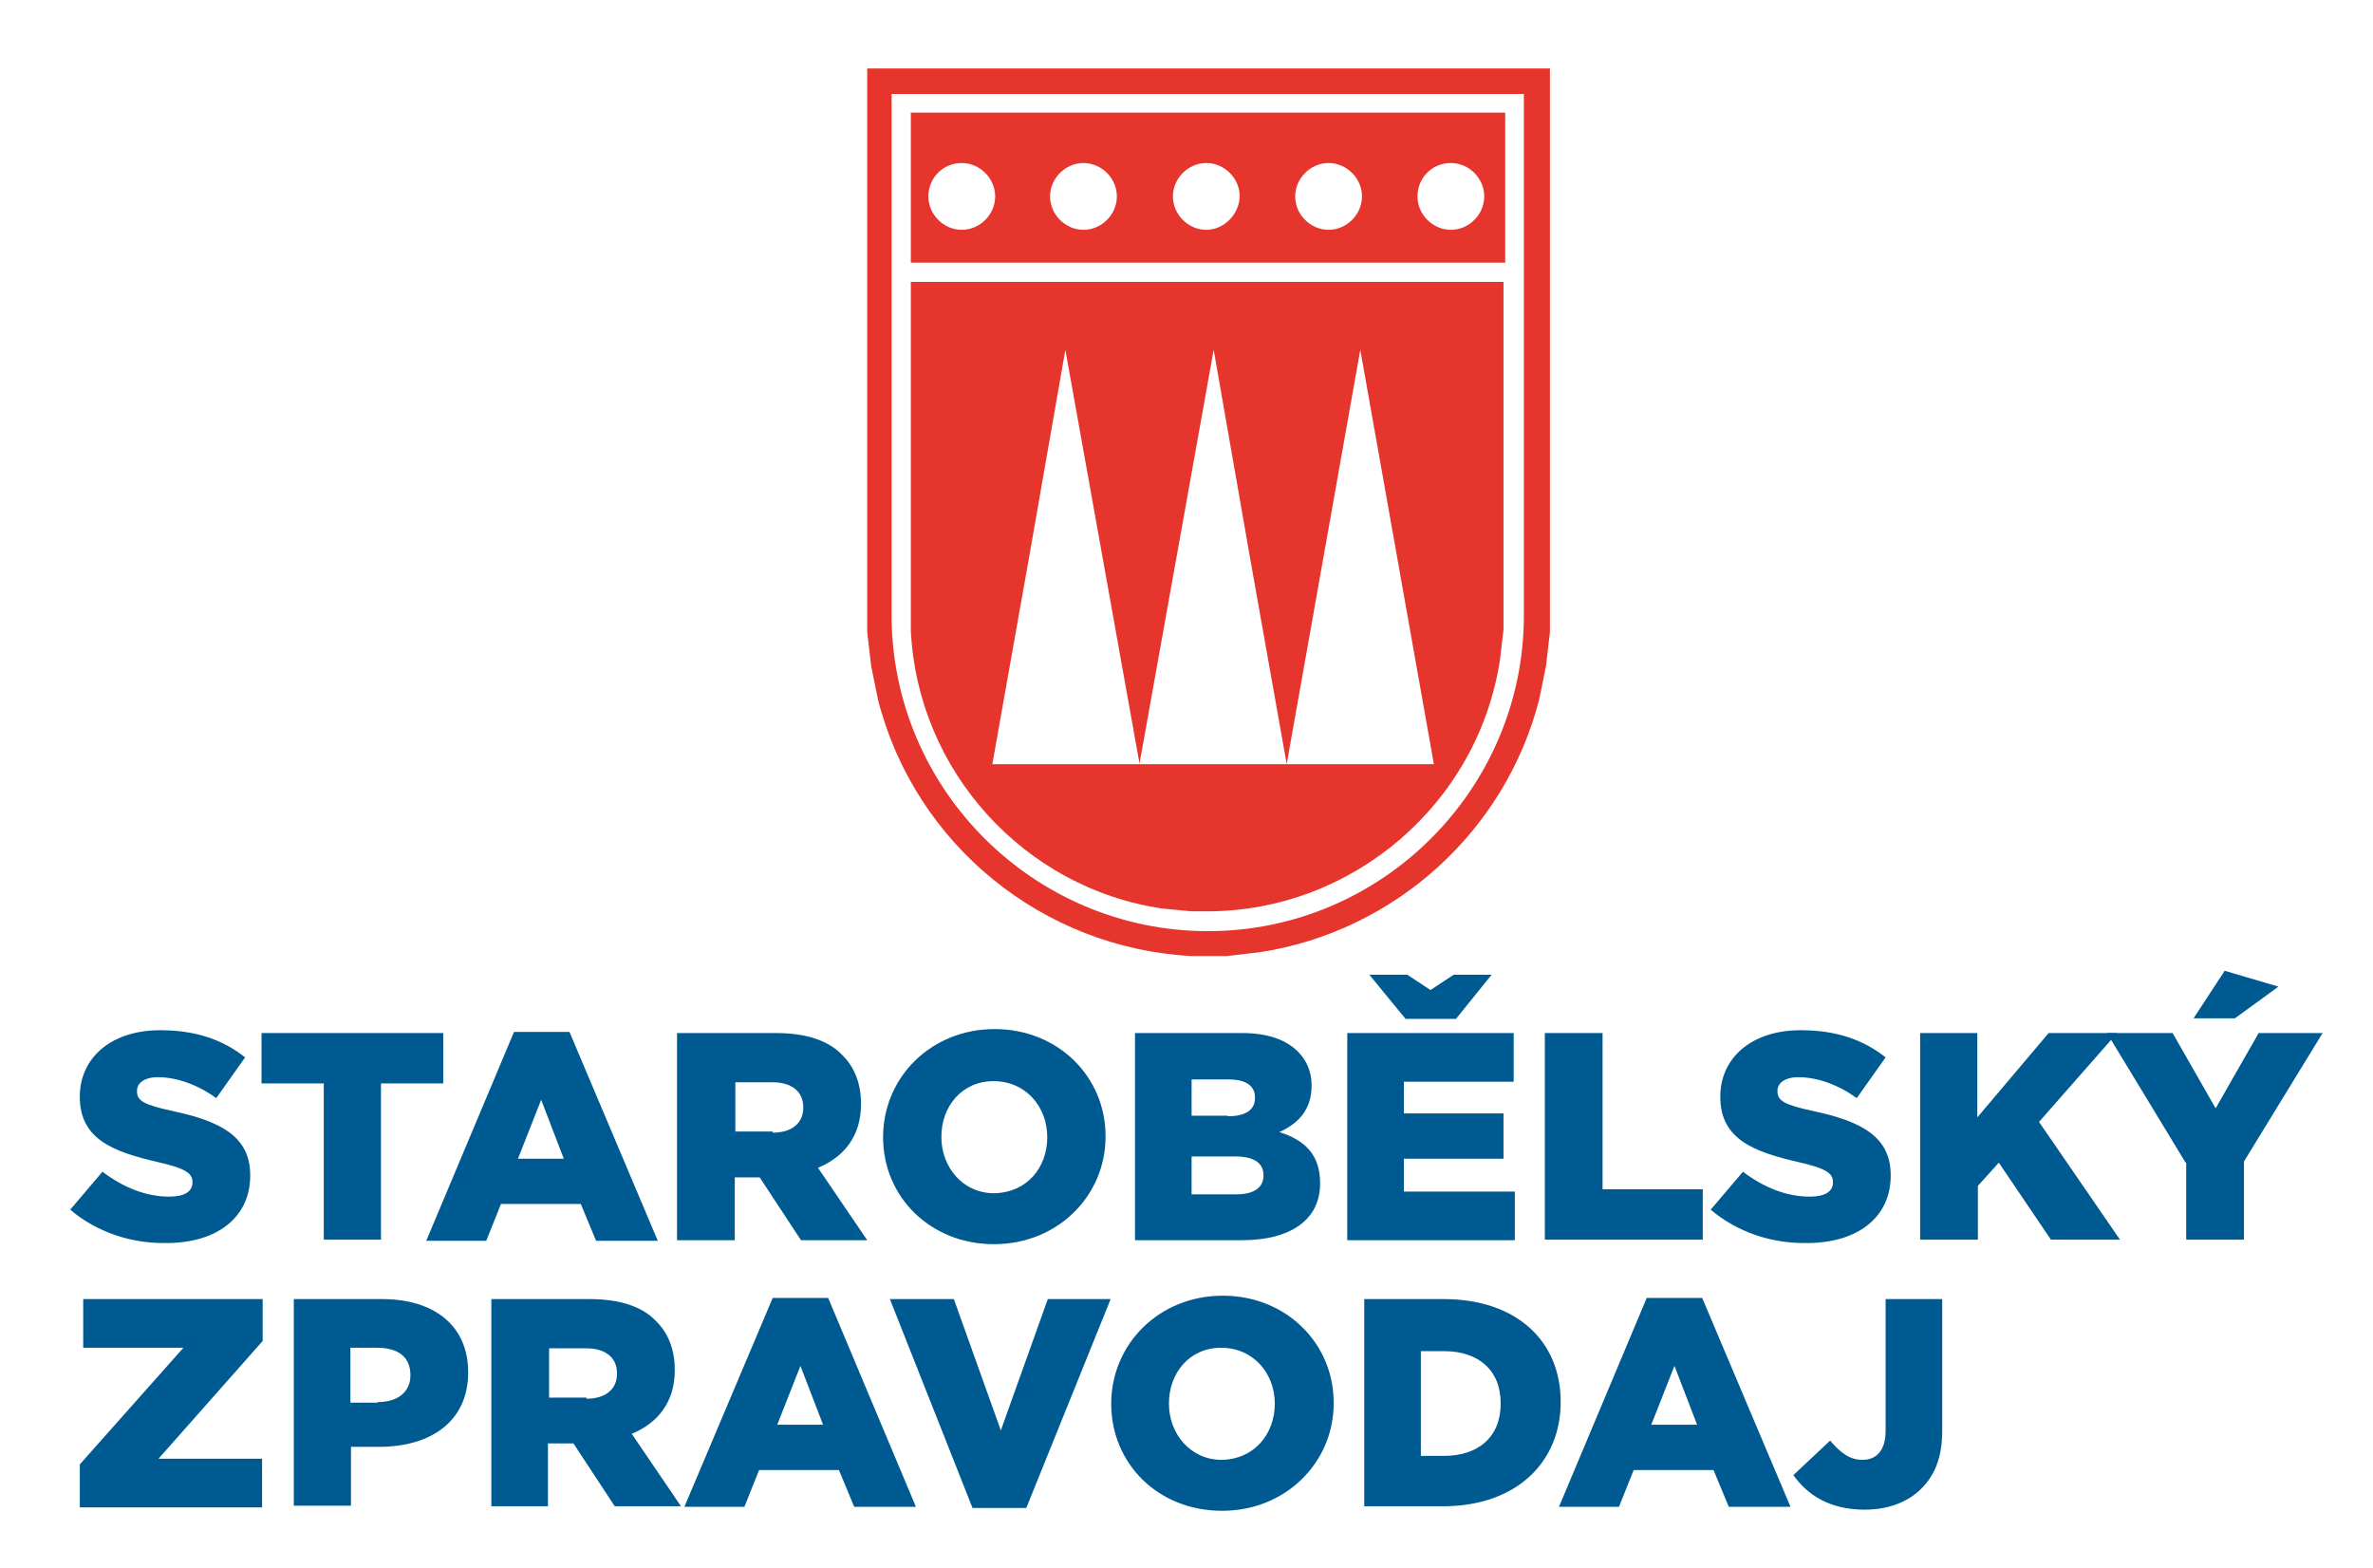
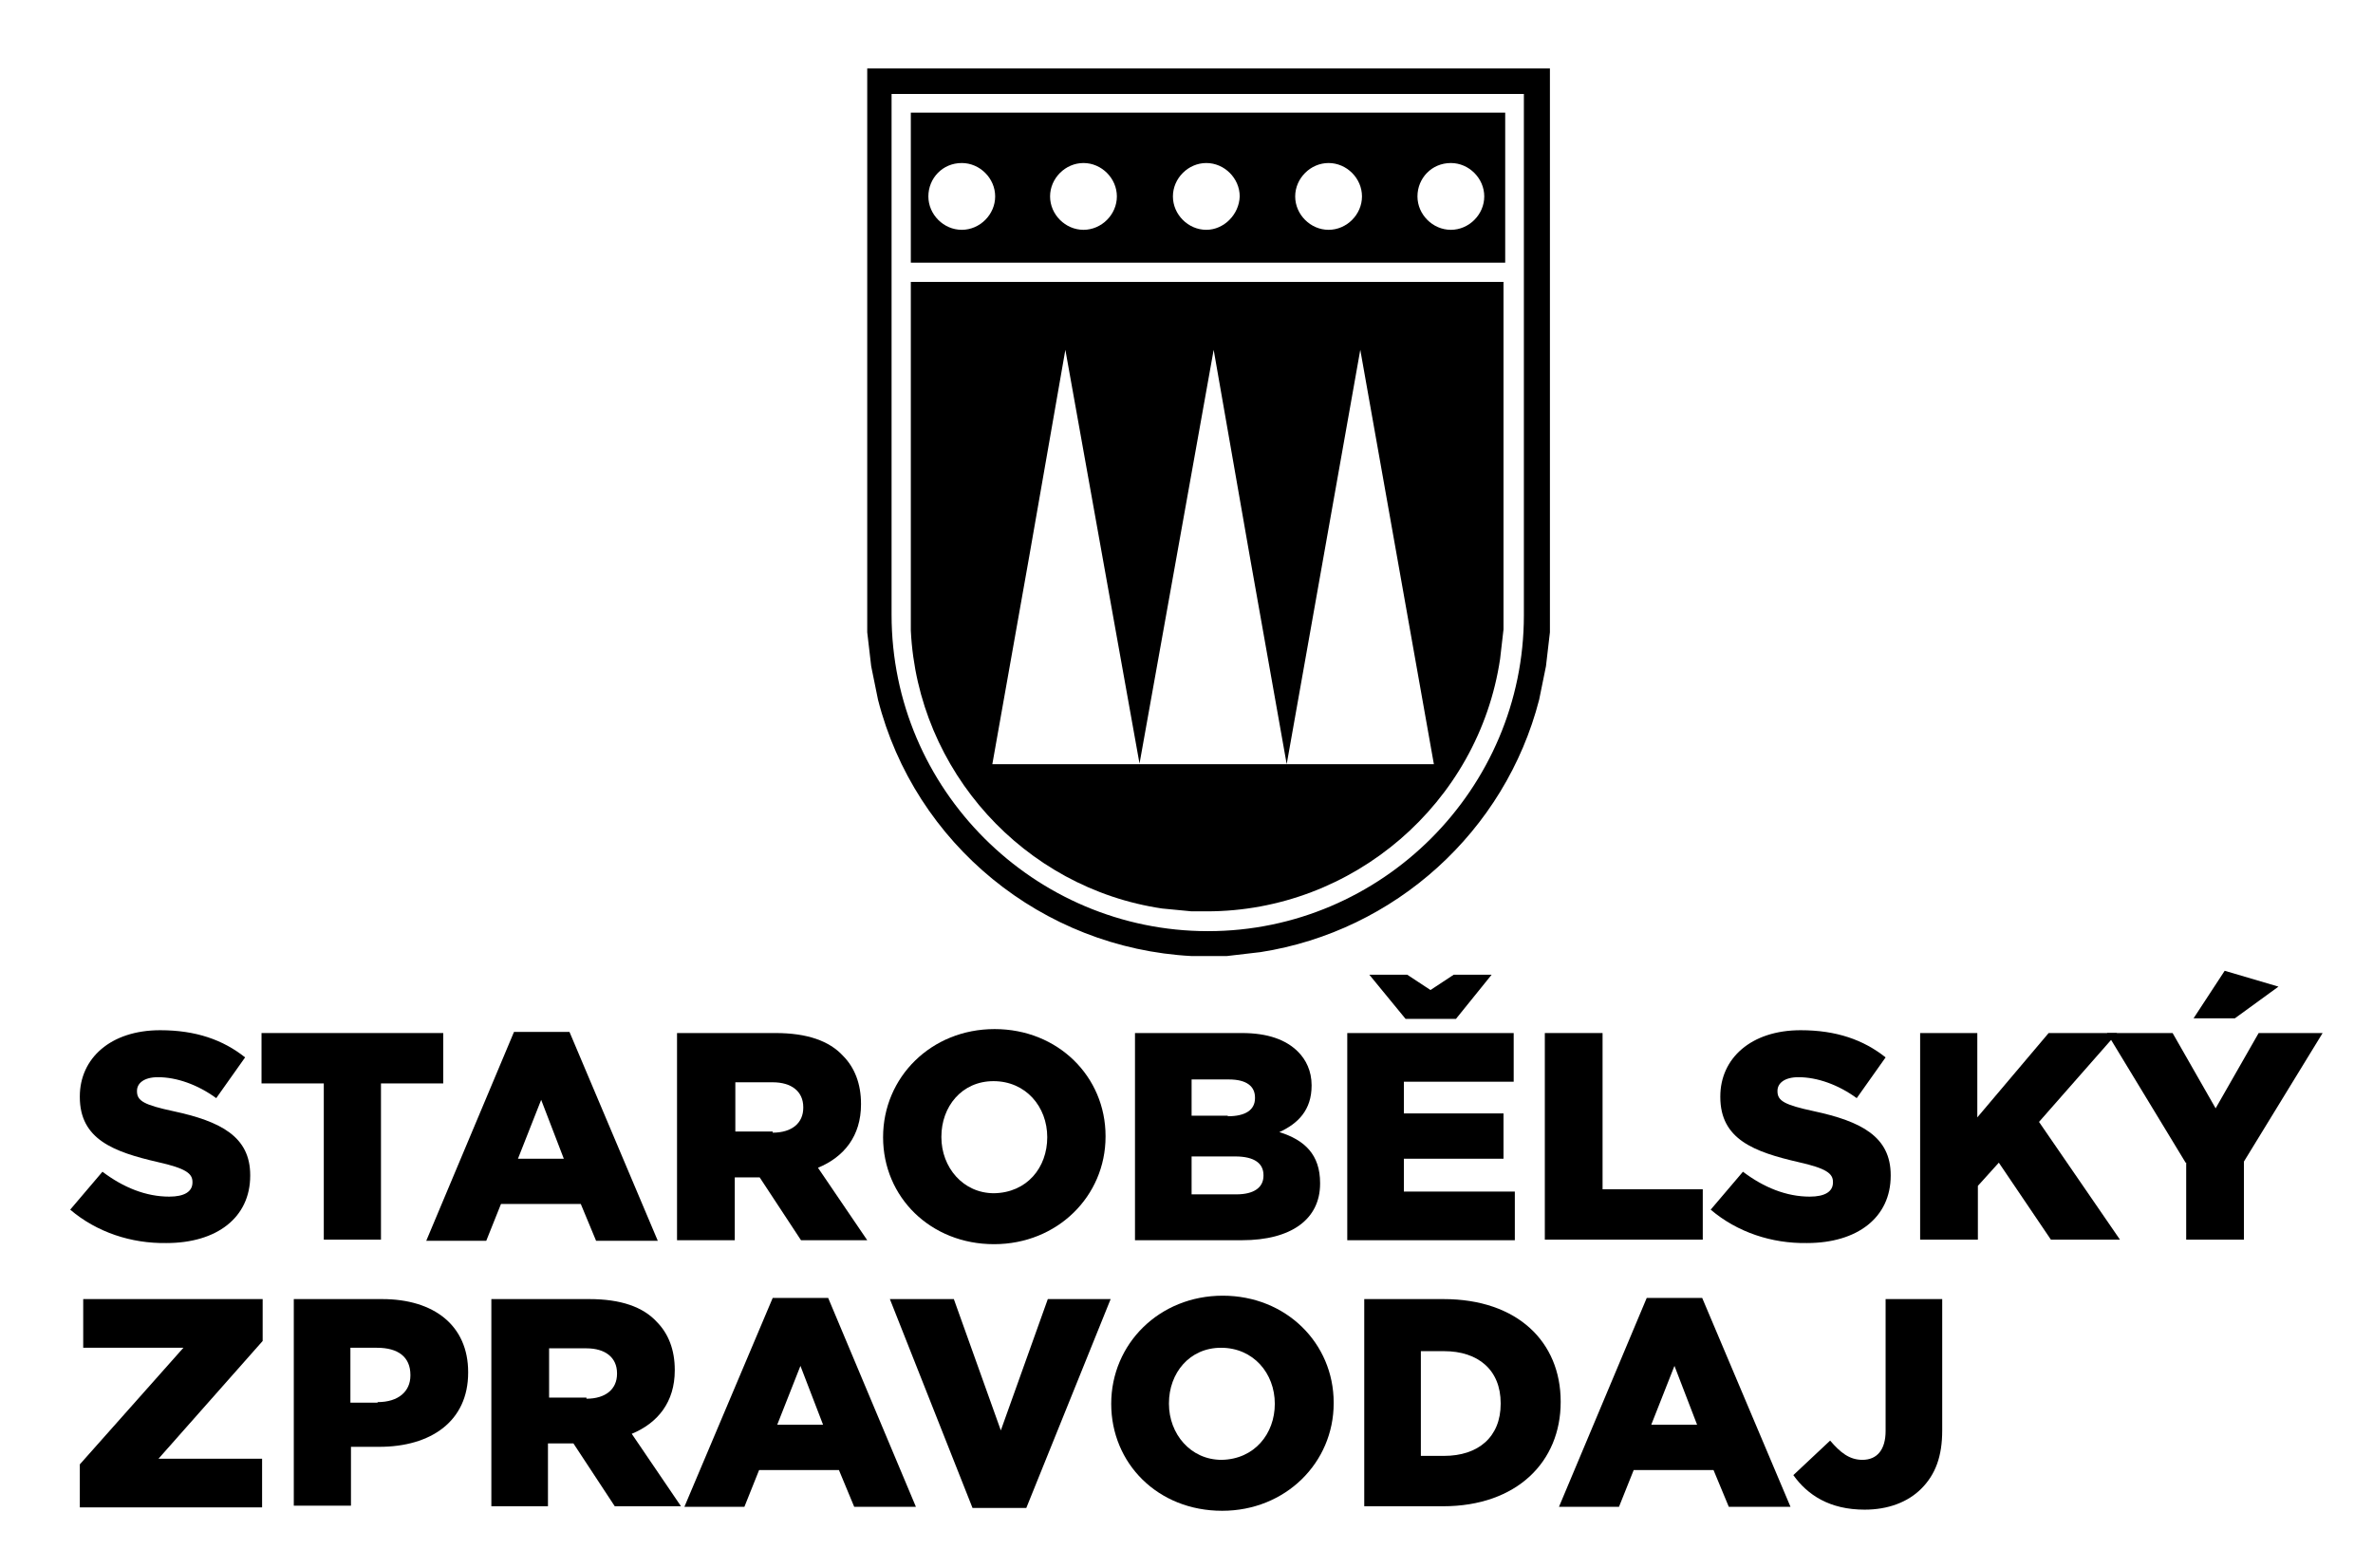
<svg xmlns="http://www.w3.org/2000/svg" version="1.1" x="0px" y="0px" viewBox="0 0 419.2 276.9" style="enable-background:new 0 0 419.2 276.9;" xml:space="preserve">
  <style type="text/css">
- 	.st0{fill:#E5352C;}
- 	.st1{fill:#005A92;}
+ 	.st0{fill:#000000;}
+ 	.st1{fill:#000000;}
</style>
  <g id="Vrstva_1">
</g>
  <g id="Vrstva_2">
    <g id="Vrstva_1_1_">
      <g>
        <path class="st0" d="M265.6,111.2v-2.7V49.8H160.9v58.9v2.7c1.2,24.8,20,45.5,44.4,49.1l5.2,0.5h2.7c25.8,0,48-19.1,51.8-44.6     L265.6,111.2z M227.3,135L227.3,135L227.3,135h-26h-26l6.5-36.6l6.4-36.6l13.1,73.1l13.1-73.1l6.4,36.6L227.3,135l6.5-36.6     l6.5-36.6l6.5,36.6l6.5,36.6H227.3z" />
        <path class="st0" d="M265.9,19.9h-105v26.5h105V19.9z M169.9,40.6c-3.2,0-5.9-2.7-5.9-5.9c0-3.2,2.5-5.9,5.9-5.9     c3.2,0,5.9,2.7,5.9,5.9C175.8,37.9,173.1,40.6,169.9,40.6z M191.4,40.6c-3.2,0-5.9-2.7-5.9-5.9c0-3.2,2.7-5.9,5.9-5.9     c3.2,0,5.9,2.7,5.9,5.9C197.3,37.9,194.6,40.6,191.4,40.6z M213.1,40.6c-3.2,0-5.9-2.7-5.9-5.9c0-3.2,2.7-5.9,5.9-5.9     c3.2,0,5.9,2.7,5.9,5.9C218.9,37.9,216.2,40.6,213.1,40.6z M234.7,40.6c-3.2,0-5.9-2.7-5.9-5.9c0-3.2,2.7-5.9,5.9-5.9     c3.2,0,5.9,2.7,5.9,5.9C240.6,37.9,237.9,40.6,234.7,40.6z M256.3,40.6c-3.2,0-5.9-2.7-5.9-5.9c0-3.2,2.5-5.9,5.9-5.9     c3.2,0,5.9,2.7,5.9,5.9C262.2,37.9,259.5,40.6,256.3,40.6z" />
        <path class="st0" d="M271.9,123.6l1.2-5.9l0.7-6V12.1H153.2v99.6l0.7,6l1.2,5.9c6.5,25.5,29,43.9,55.4,45.3h6.2l6-0.7     C246.4,164.5,265.9,146.9,271.9,123.6z M213.4,164.5c-30.7,0-55.9-25-55.9-55.9V16.6h111.7v92.1     C269.2,139.4,244.1,164.5,213.4,164.5z" />
      </g>
      <g>
        <path class="st1" d="M12.4,213.7l5.7-6.7c3.7,2.8,7.7,4.4,11.8,4.4c2.7,0,4.1-0.9,4.1-2.5v-0.1c0-1.5-1.2-2.4-6.1-3.5     c-7.8-1.8-13.8-4-13.8-11.5v-0.1c0-6.7,5.4-11.7,14.2-11.7c6.3,0,11.1,1.7,15,4.8l-5.1,7.2c-3.3-2.4-7-3.7-10.3-3.7     c-2.5,0-3.7,1.1-3.7,2.4v0.1c0,1.7,1.3,2.4,6.4,3.5c8.4,1.8,13.6,4.5,13.6,11.3v0.1c0,7.4-5.9,11.9-14.8,11.9     C23.2,219.7,17.1,217.7,12.4,213.7z" />
        <path class="st1" d="M57.2,191.4h-11v-8.9h32.1v8.9h-11V219H57.2L57.2,191.4L57.2,191.4z" />
        <path class="st1" d="M90.8,182.3h9.8l15.6,36.9h-10.9l-2.7-6.5H88.5l-2.6,6.5H75.3L90.8,182.3z M99.6,204.7l-4-10.4l-4.1,10.4     H99.6z" />
        <path class="st1" d="M119.7,182.5H137c5.6,0,9.5,1.4,11.9,4c2.1,2.1,3.2,5,3.2,8.5v0.1c0,5.6-3,9.3-7.6,11.2l8.7,12.8h-11.7     l-7.3-11.1h-4.4v11.1h-10.2V182.5z M136.5,200.1c3.4,0,5.4-1.7,5.4-4.4v-0.1c0-2.8-2.1-4.4-5.4-4.4h-6.6v8.7h6.6V200.1z" />
        <path class="st1" d="M156,200.9L156,200.9c0-10.6,8.5-19.1,19.7-19.1s19.6,8.4,19.6,18.9v0.1c0,10.5-8.5,19-19.7,19     C164.4,219.8,156,211.5,156,200.9z M185,200.9L185,200.9c0-5.4-3.8-9.9-9.5-9.9c-5.6,0-9.2,4.5-9.2,9.8v0.1     c0,5.3,3.8,9.9,9.3,9.9C181.4,210.7,185,206.3,185,200.9z" />
        <path class="st1" d="M200.6,182.5h18.8c4.6,0,7.8,1.2,9.9,3.3c1.4,1.4,2.4,3.4,2.4,5.9v0.1c0,4.3-2.4,6.7-5.7,8.2     c4.5,1.4,7.2,4,7.2,9v0.1c0,6.3-5.1,10-13.8,10h-18.9v-36.6H200.6z M216.9,197.2c3.1,0,4.8-1.1,4.8-3.2v-0.1c0-2-1.5-3.2-4.6-3.2     h-6.6v6.4h6.4V197.2z M218.4,211c3.1,0,4.8-1.2,4.8-3.3v-0.1c0-2-1.5-3.3-5-3.3h-7.7v6.7H218.4z" />
        <path class="st1" d="M238,182.5h29.4v8.6H248v5.6h17.6v8H248v5.8h19.6v8.6H238V182.5z M257.2,180h-8.9l-6.4-7.8h6.7l4.1,2.7     l4.1-2.7h6.7L257.2,180z" />
        <path class="st1" d="M272.9,182.5h10.2v27.6h17.7v8.9h-27.9V182.5z" />
        <path class="st1" d="M302.2,213.7l5.7-6.7c3.7,2.8,7.7,4.4,11.8,4.4c2.7,0,4.1-0.9,4.1-2.5v-0.1c0-1.5-1.2-2.4-6.1-3.5     c-7.8-1.8-13.8-4-13.8-11.5v-0.1c0-6.7,5.4-11.7,14.2-11.7c6.3,0,11.1,1.7,15,4.8L328,194c-3.3-2.4-7-3.7-10.3-3.7     c-2.5,0-3.7,1.1-3.7,2.4v0.1c0,1.7,1.3,2.4,6.4,3.5c8.4,1.8,13.6,4.5,13.6,11.3v0.1c0,7.4-5.9,11.9-14.8,11.9     C313,219.7,306.9,217.7,302.2,213.7z" />
        <path class="st1" d="M339.1,182.5h10.2v14.9l12.6-14.9H374l-13.8,15.7l14.3,20.8h-12.2l-9.2-13.6l-3.7,4.1v9.5h-10.2v-36.5H339.1     z" />
        <g>
          <path class="st1" d="M386.1,205.4l-13.9-22.9h11.6l7.6,13.3l7.6-13.3h11.3l-13.9,22.7V219h-10.2V205.4z M393,171.5l9.5,2.8      l-7.7,5.6h-7.3L393,171.5z" />
        </g>
      </g>
      <g>
        <path class="st1" d="M14.1,258.7l18.3-20.6H14.7v-8.6h31.7v7.4L28,257.7h18.3v8.6H14.1V258.7z" />
        <path class="st1" d="M51.8,229.5h15.7c9.2,0,15.2,4.7,15.2,12.9v0.1c0,8.6-6.6,13.1-15.7,13.1h-5V266H51.9v-36.5H51.8z      M66.7,247.7c3.7,0,5.8-1.9,5.8-4.7v-0.1c0-3.2-2.2-4.8-5.9-4.8h-4.7v9.7H66.7z" />
        <path class="st1" d="M86.9,229.5h17.2c5.6,0,9.5,1.4,11.9,4c2.1,2.1,3.2,5,3.2,8.5v0.1c0,5.6-3,9.3-7.6,11.2l8.7,12.8h-11.7     l-7.3-11.1h-4.5v11.1H86.8v-36.6H86.9z M103.6,247.1c3.4,0,5.4-1.7,5.4-4.4v-0.1c0-2.8-2.1-4.4-5.4-4.4H97v8.7h6.6V247.1z" />
        <path class="st1" d="M136.5,229.3h9.8l15.5,36.9h-10.9l-2.7-6.5h-14.1l-2.6,6.5h-10.6L136.5,229.3z M145.4,251.7l-4-10.4     l-4.1,10.4H145.4z" />
        <path class="st1" d="M157.2,229.5h11.3l8.3,23.2l8.3-23.2h11.1l-14.9,36.9h-9.5L157.2,229.5z" />
        <path class="st1" d="M196.3,248L196.3,248c0-10.6,8.5-19.1,19.7-19.1s19.6,8.4,19.6,18.9v0.1c0,10.5-8.5,19-19.7,19     C204.5,266.9,196.3,258.5,196.3,248z M225.2,248L225.2,248c0-5.4-3.8-9.9-9.5-9.9c-5.6,0-9.2,4.5-9.2,9.8v0.1     c0,5.3,3.8,9.9,9.3,9.9C221.6,257.8,225.2,253.3,225.2,248z" />
        <path class="st1" d="M240.9,229.5H255c13.1,0,20.7,7.6,20.7,18.1v0.1c0,10.5-7.7,18.4-20.8,18.4h-13.9V229.5z M255.1,257.2     c6,0,10-3.3,10-9.2v-0.1c0-5.9-4-9.2-10-9.2H251v18.5C251,257.2,255.1,257.2,255.1,257.2z" />
        <path class="st1" d="M290.9,229.3h9.8l15.6,36.9h-10.9l-2.7-6.5h-14.1l-2.6,6.5h-10.6L290.9,229.3z M299.8,251.7l-4-10.4     l-4.1,10.4H299.8z" />
        <path class="st1" d="M316.8,260.6l6.5-6.1c1.8,2.1,3.4,3.4,5.7,3.4c2.6,0,4.1-1.8,4.1-5.1v-23.3h10v23.2c0,4.6-1.2,7.8-3.7,10.3     c-2.4,2.4-5.9,3.7-10,3.7C323.2,266.7,319.3,264.1,316.8,260.6z" />
      </g>
    </g>
  </g>
</svg>
